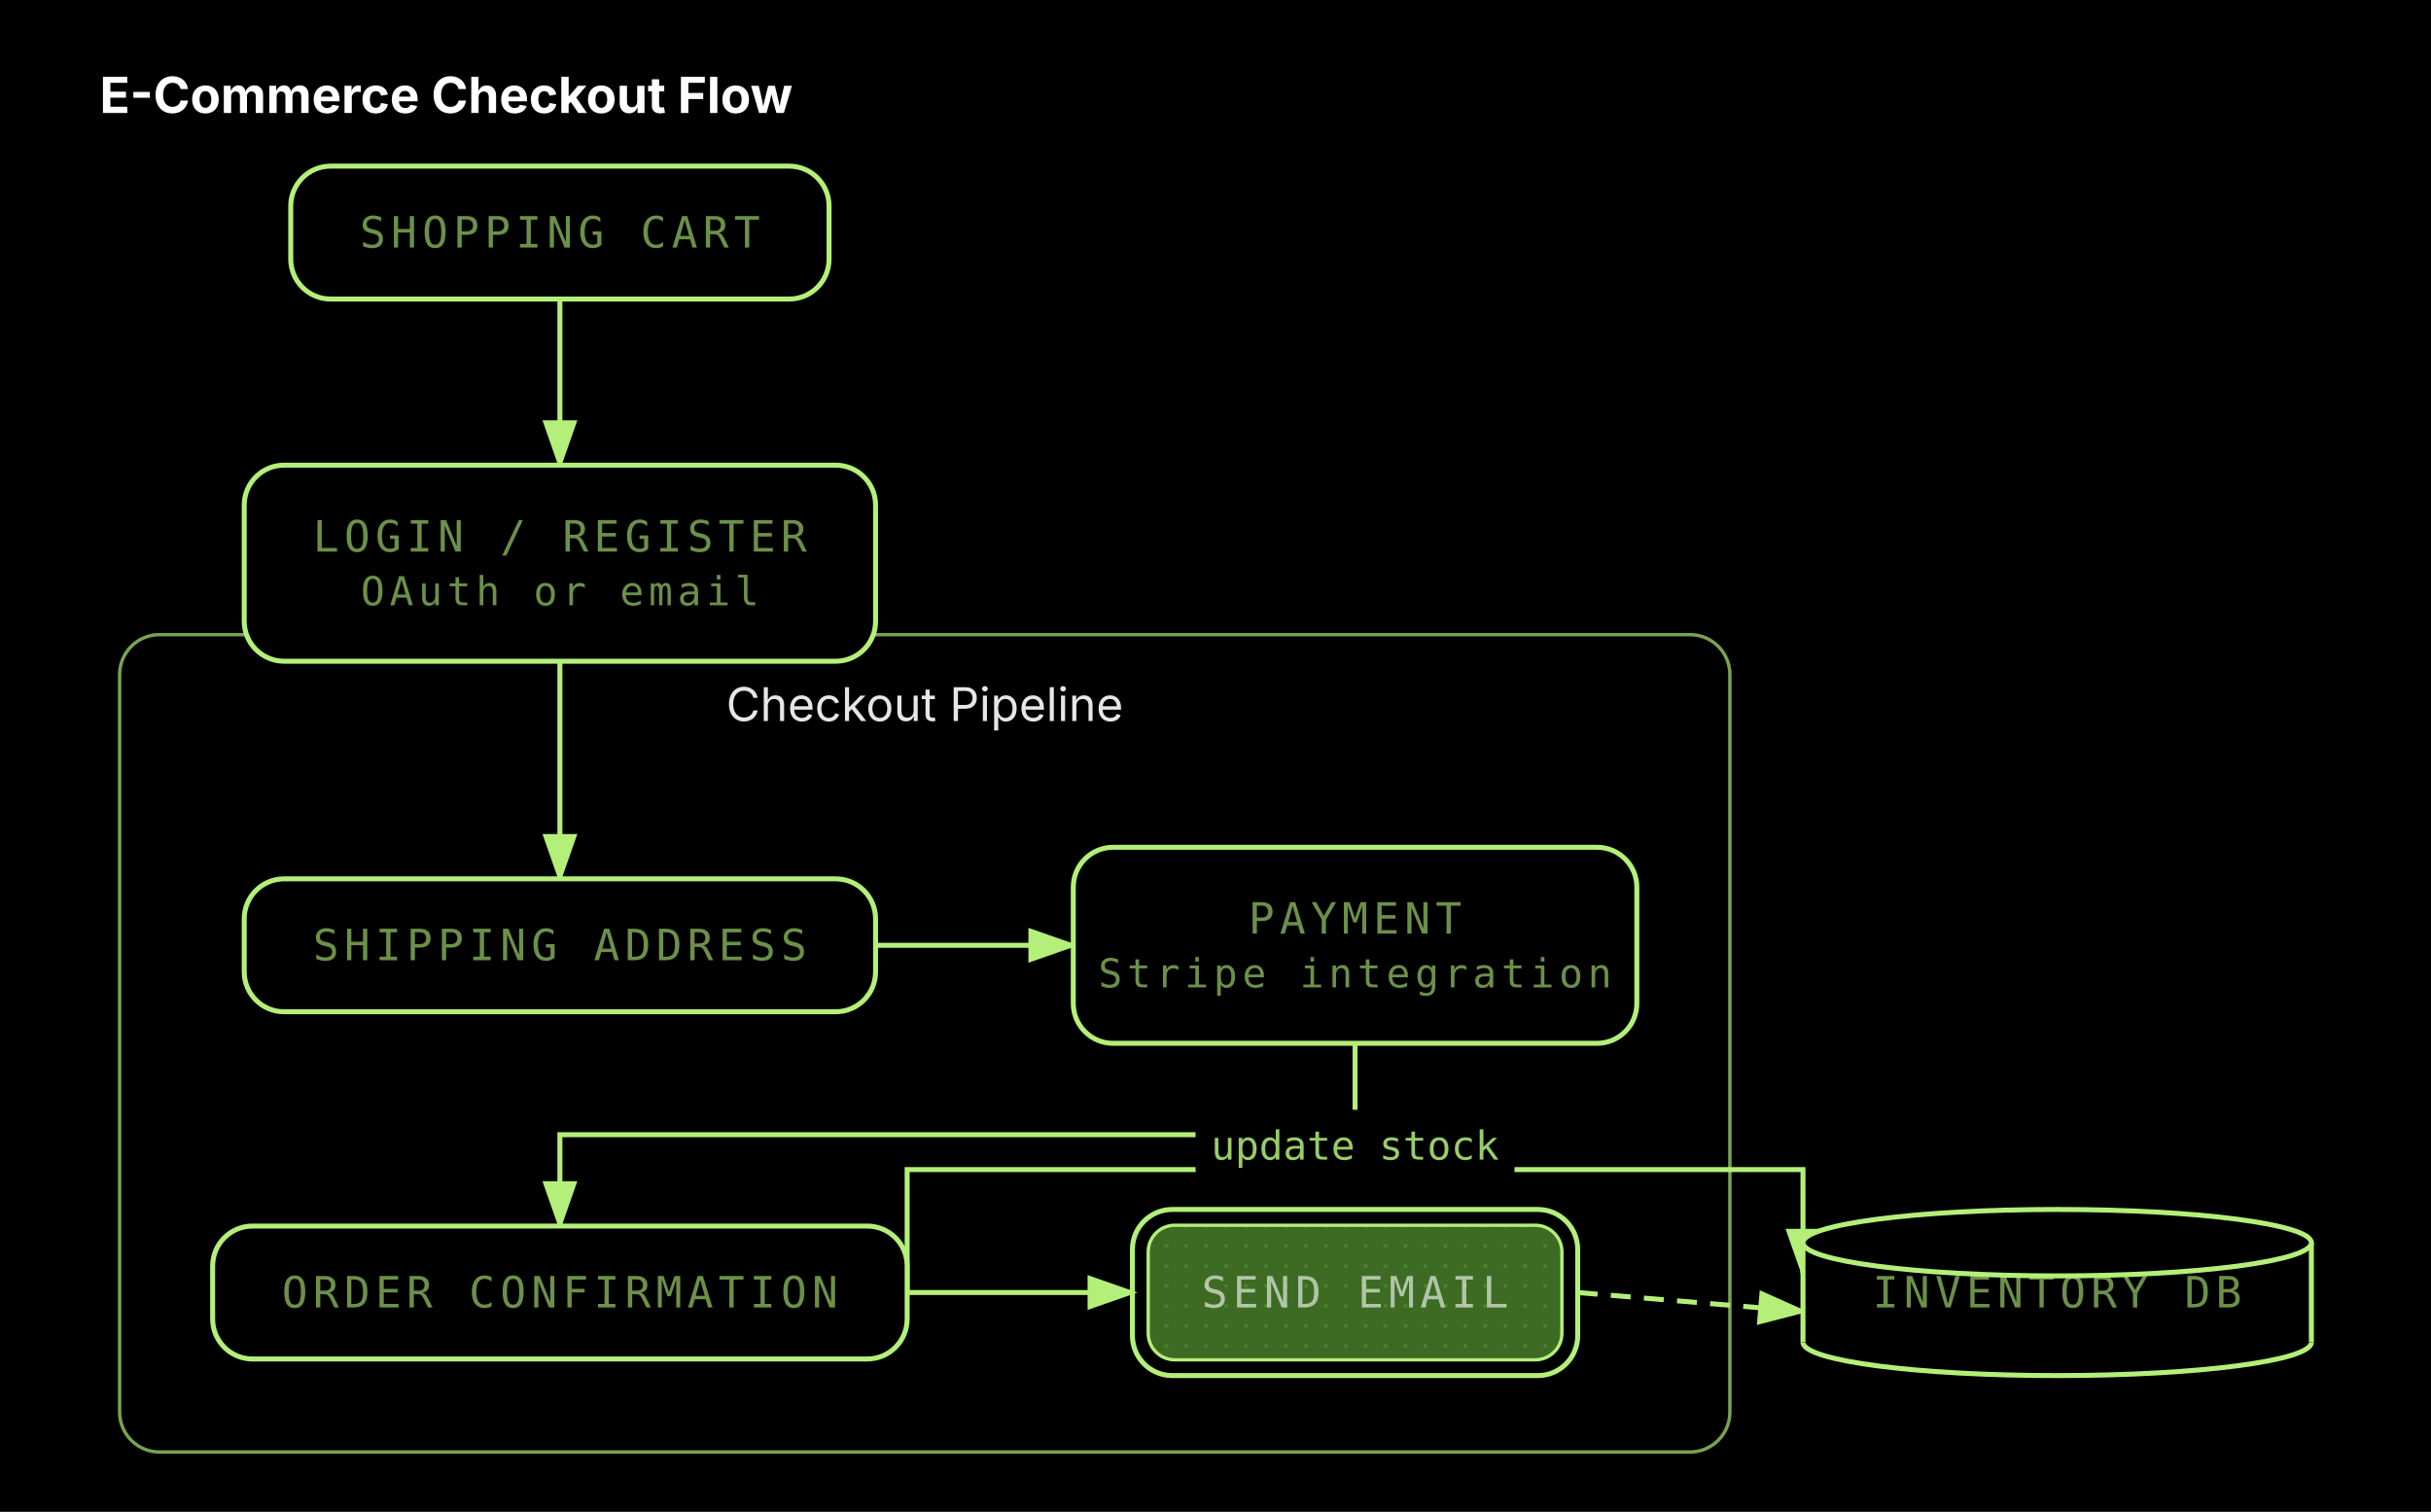
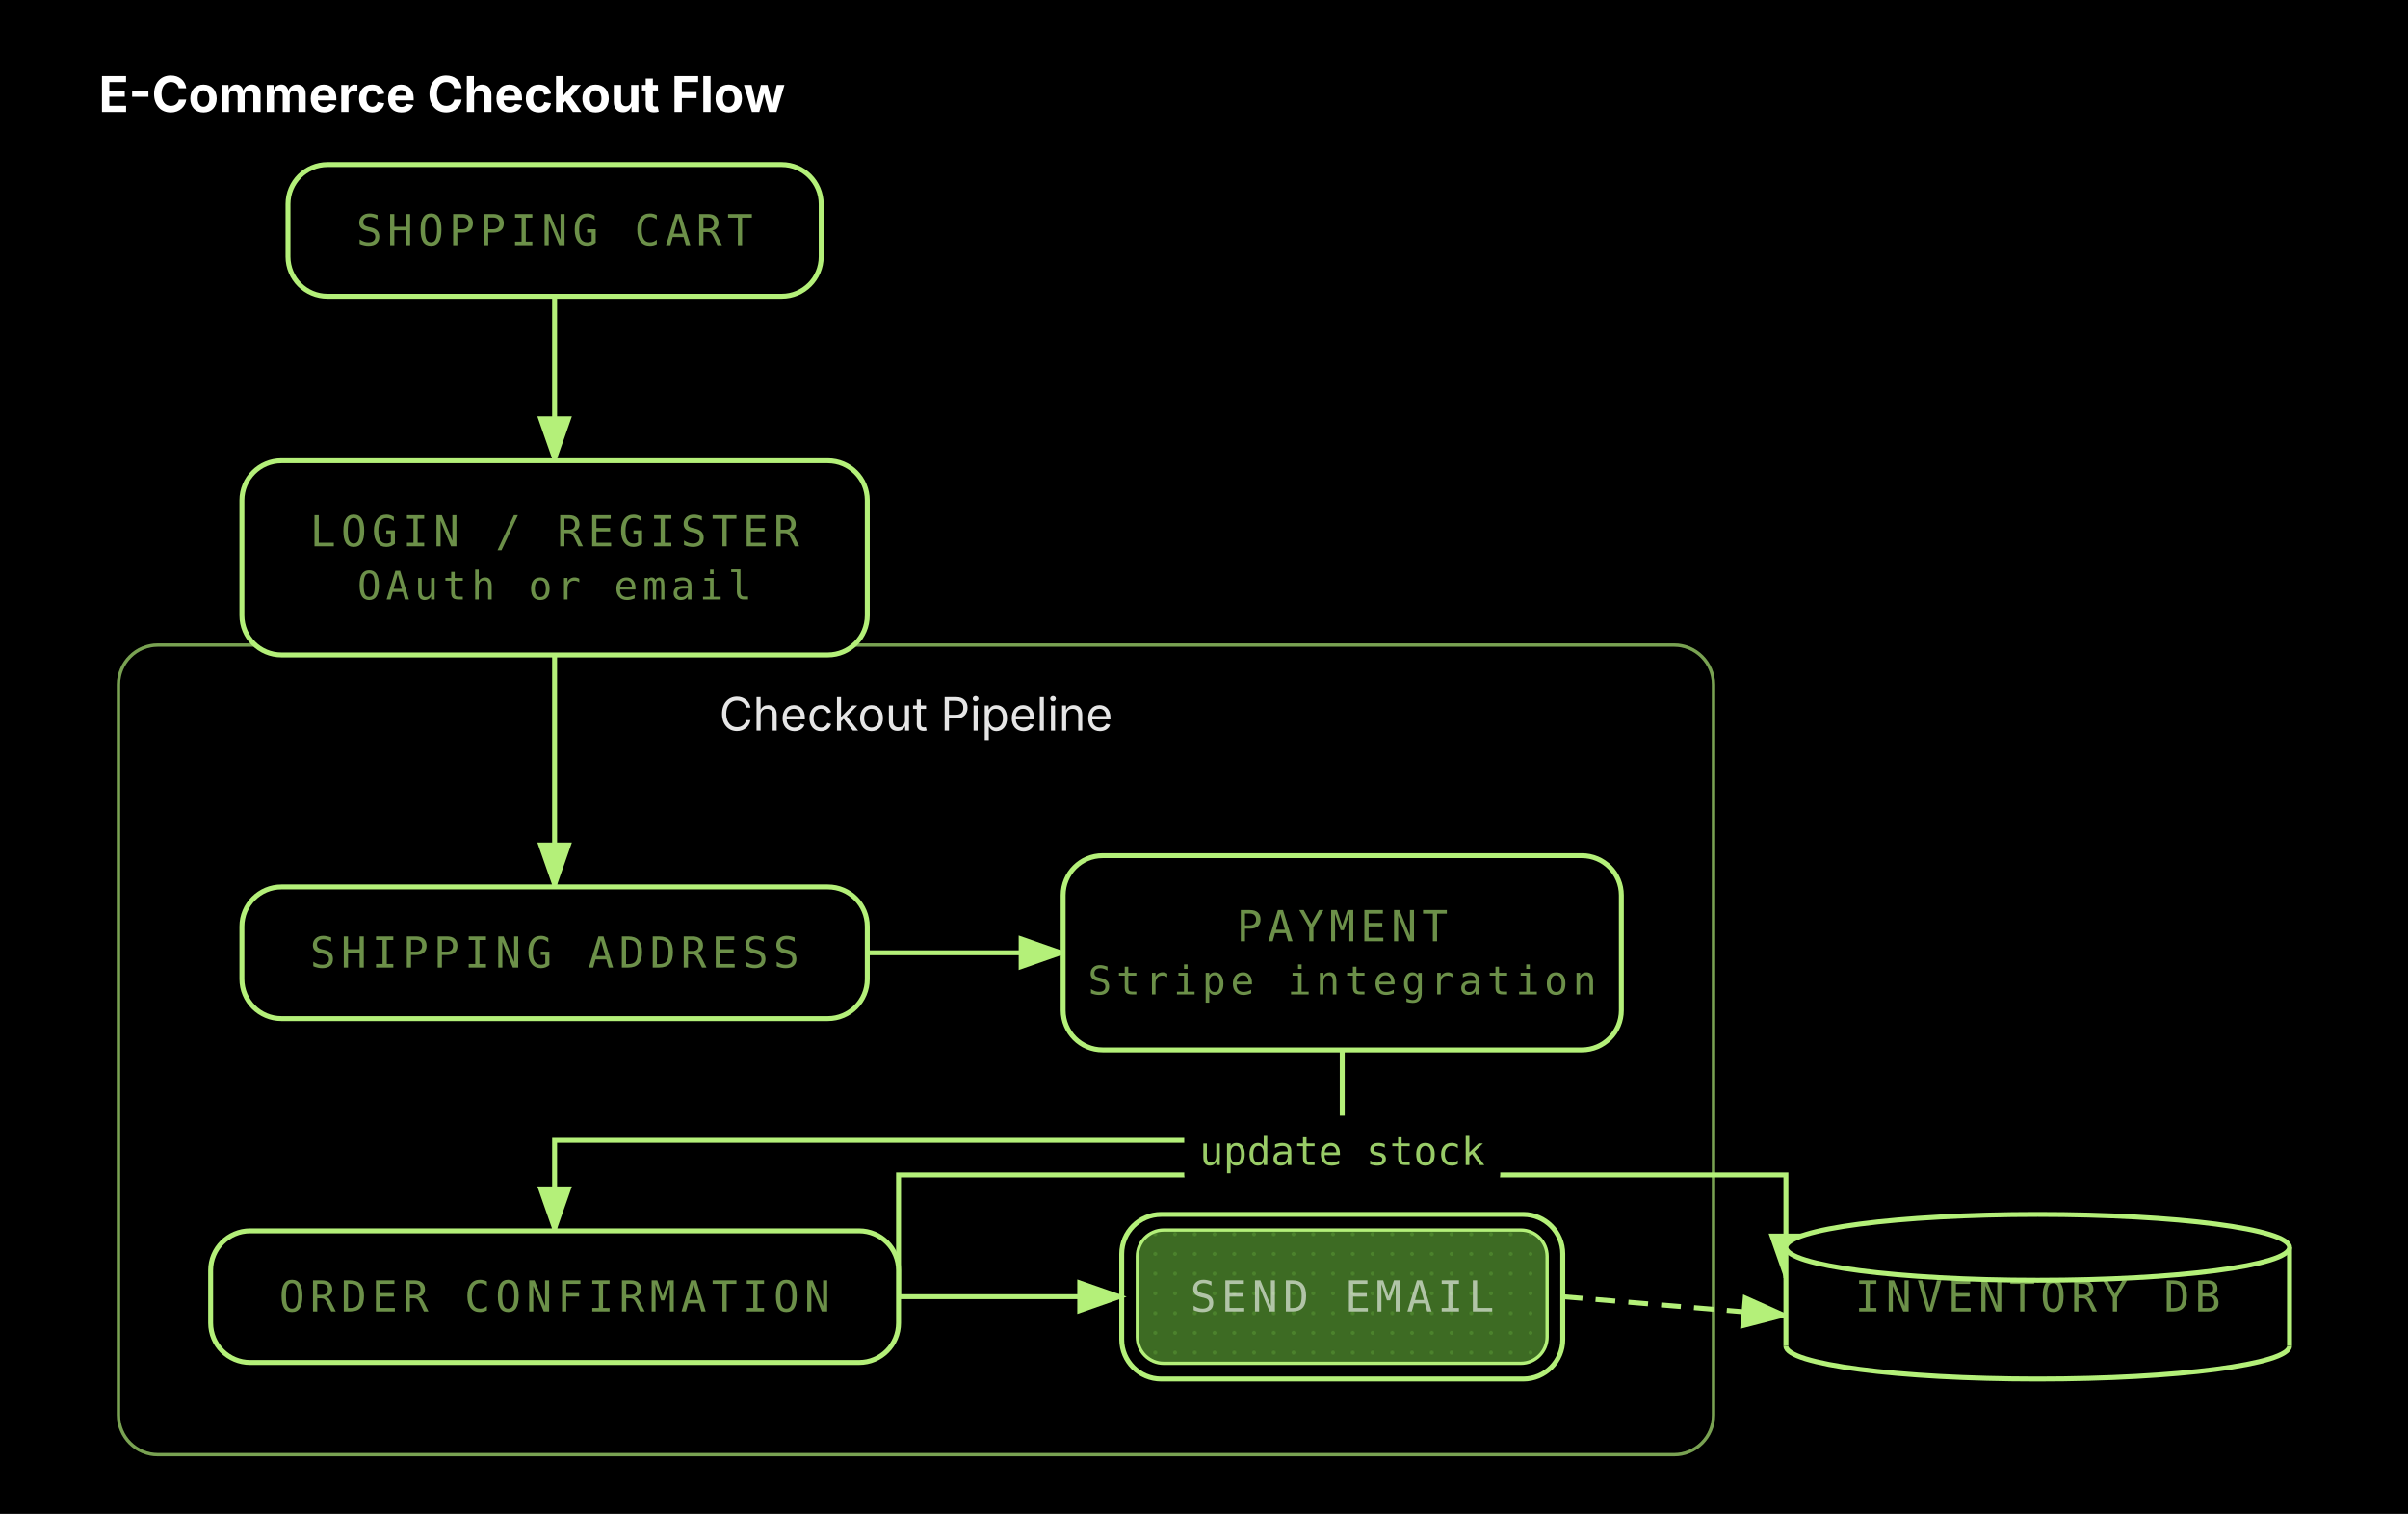
- <svg xmlns="http://www.w3.org/2000/svg" viewBox="0 0 731.6 455" width="731.6" height="455">
+ <svg xmlns="http://www.w3.org/2000/svg" viewBox="0 0 731.6 460" width="731.6" height="460">
  <defs>
    <pattern id="dotgrid" width="8" height="8" patternUnits="userSpaceOnUse">
      <rect width="8" height="8" fill="#000000" />
      <circle cx="4" cy="4" r="0.8" fill="#b4f079" opacity="0.7" />
    </pattern>
    <pattern id="crosshatch" width="8" height="8" patternUnits="userSpaceOnUse">
      <rect width="8" height="8" fill="#000000" />
      <path d="M0 8L8 0M-1 1L1 -1M7 9L9 7" stroke="#b4f079" stroke-width="0.8" opacity="0.2" />
    </pattern>
    <pattern id="hero" width="6" height="6" patternUnits="userSpaceOnUse">
      <rect width="6" height="6" fill="#3d6b23" />
      <circle cx="3" cy="3" r="0.6" fill="#5a9a35" opacity="0.5" />
    </pattern>
    <marker id="arrowhead" markerWidth="10" markerHeight="7" refX="9" refY="3.5" orient="auto" markerUnits="strokeWidth">
      <polygon points="0 0, 10 3.5, 0 7" fill="#b4f079" />
    </marker>
    <marker id="arrowhead-reverse" markerWidth="10" markerHeight="7" refX="1" refY="3.5" orient="auto" markerUnits="strokeWidth">
      <polygon points="10 0, 0 3.5, 10 7" fill="#b4f079" />
    </marker>
  </defs>
  <rect width="100%" height="100%" fill="#000000" />
  <g class="diagram">
    <text x="30" y="34" font-family="'Inter', 'Helvetica Neue', Arial, sans-serif" font-size="15" fill="#ffffff" font-weight="700">E-Commerce Checkout Flow</text>
-     <rect x="36" y="191" width="484.6" height="246" rx="12" fill="transparent" stroke="#b4f079" stroke-width="1" opacity="0.35" />
-     <rect x="36" y="191" width="484.6" height="246" rx="12" fill="none" stroke="#b4f079" stroke-width="1" opacity="0.5" />
+     <rect x="36" y="196" width="484.6" height="246" rx="12" fill="transparent" stroke="#b4f079" stroke-width="1" opacity="0.35" />
+     <rect x="36" y="196" width="484.6" height="246" rx="12" fill="none" stroke="#b4f079" stroke-width="1" opacity="0.5" />
    <line x1="168.5" y1="90" x2="168.5" y2="140" stroke="#b4f079" stroke-width="1.5" marker-end="url(#arrowhead)" />
-     <line x1="168.5" y1="199" x2="168.5" y2="264.5" stroke="#b4f079" stroke-width="1.5" marker-end="url(#arrowhead)" />
-     <line x1="263.5" y1="284.5" x2="323" y2="284.5" stroke="#b4f079" stroke-width="1.5" marker-end="url(#arrowhead)" />
-     <polyline points="407.8,314 407.8,341.5 168.5,341.5 168.5,369" fill="none" stroke="#b4f079" stroke-width="1.5" marker-end="url(#arrowhead)" />
-     <line x1="273" y1="389" x2="340.8" y2="389" stroke="#b4f079" stroke-width="1.5" marker-end="url(#arrowhead)" />
-     <polyline points="273,389 273,352 542.6,352 542.6,383.333" fill="none" stroke="#b4f079" stroke-width="1.5" marker-end="url(#arrowhead)" />
-     <line x1="474.8" y1="389" x2="542.6" y2="394.667" stroke="#b4f079" stroke-width="1.5" stroke-dasharray="6 4" marker-end="url(#arrowhead)" />
-     <rect x="359.8" y="334" width="96" height="22" rx="4" fill="#000000" />
-     <rect x="204.55" y="204" width="147.5" height="24" fill="#000000" rx="3" />
-     <text x="278.3" y="217" font-family="'Inter', 'Helvetica Neue', Arial, sans-serif" font-size="14" fill="#ffffff" opacity="0.9" text-anchor="middle">Checkout Pipeline</text>
+     <line x1="168.5" y1="199" x2="168.5" y2="269.5" stroke="#b4f079" stroke-width="1.5" marker-end="url(#arrowhead)" />
+     <line x1="263.5" y1="289.5" x2="323" y2="289.5" stroke="#b4f079" stroke-width="1.5" marker-end="url(#arrowhead)" />
+     <polyline points="407.8,319 407.8,346.5 168.5,346.5 168.5,374" fill="none" stroke="#b4f079" stroke-width="1.5" marker-end="url(#arrowhead)" />
+     <line x1="273" y1="394" x2="340.8" y2="394" stroke="#b4f079" stroke-width="1.5" marker-end="url(#arrowhead)" />
+     <polyline points="273,394 273,357 542.6,357 542.6,388.333" fill="none" stroke="#b4f079" stroke-width="1.5" marker-end="url(#arrowhead)" />
+     <line x1="474.8" y1="394" x2="542.6" y2="399.667" stroke="#b4f079" stroke-width="1.5" stroke-dasharray="6 4" marker-end="url(#arrowhead)" />
+     <rect x="359.8" y="339" width="96" height="22" rx="4" fill="#000000" />
+     <rect x="204.55" y="209" width="147.5" height="24" fill="#000000" rx="3" />
+     <text x="278.3" y="222" font-family="'Inter', 'Helvetica Neue', Arial, sans-serif" font-size="14" fill="#ffffff" opacity="0.9" text-anchor="middle">Checkout Pipeline</text>
    <rect x="87.5" y="50" width="162" height="40" rx="12" fill="#000000" stroke="#b4f079" stroke-width="1.5" />
    <text x="168.5" y="70" font-family="'JetBrains Mono', 'Fira Code', 'SF Mono', 'Cascadia Code', monospace" font-size="13" fill="#b4f079" opacity="0.6" text-anchor="middle" dominant-baseline="central" letter-spacing="0.12em">SHOPPING CART</text>
    <rect x="73.5" y="140" width="190" height="59" rx="12" fill="#000000" stroke="#b4f079" stroke-width="1.5" />
    <text x="168.5" y="161.5" font-family="'JetBrains Mono', 'Fira Code', 'SF Mono', 'Cascadia Code', monospace" font-size="13" fill="#b4f079" opacity="0.6" text-anchor="middle" dominant-baseline="central" letter-spacing="0.12em">LOGIN / REGISTER</text>
    <text x="168.5" y="178" font-family="'JetBrains Mono', 'Fira Code', 'SF Mono', 'Cascadia Code', monospace" font-size="12" fill="#b4f079" opacity="0.6" text-anchor="middle" dominant-baseline="central" letter-spacing="0.12em">OAuth or email</text>
-     <rect x="73.5" y="264.5" width="190" height="40" rx="12" fill="#000000" stroke="#b4f079" stroke-width="1.5" />
-     <text x="168.5" y="284.5" font-family="'JetBrains Mono', 'Fira Code', 'SF Mono', 'Cascadia Code', monospace" font-size="13" fill="#b4f079" opacity="0.6" text-anchor="middle" dominant-baseline="central" letter-spacing="0.12em">SHIPPING ADDRESS</text>
-     <rect x="323" y="255" width="169.6" height="59" rx="12" fill="#000000" stroke="#b4f079" stroke-width="1.5" />
-     <text x="407.8" y="276.5" font-family="'JetBrains Mono', 'Fira Code', 'SF Mono', 'Cascadia Code', monospace" font-size="13" fill="#b4f079" opacity="0.6" text-anchor="middle" dominant-baseline="central" letter-spacing="0.12em">PAYMENT</text>
-     <text x="407.8" y="293" font-family="'JetBrains Mono', 'Fira Code', 'SF Mono', 'Cascadia Code', monospace" font-size="12" fill="#b4f079" opacity="0.6" text-anchor="middle" dominant-baseline="central" letter-spacing="0.12em">Stripe integration</text>
-     <rect x="64" y="369" width="209" height="40" rx="12" fill="#000000" stroke="#b4f079" stroke-width="1.5" />
-     <text x="168.5" y="389" font-family="'JetBrains Mono', 'Fira Code', 'SF Mono', 'Cascadia Code', monospace" font-size="13" fill="#b4f079" opacity="0.6" text-anchor="middle" dominant-baseline="central" letter-spacing="0.12em">ORDER CONFIRMATION</text>
-     <rect x="340.8" y="364" width="134" height="50" rx="12" fill="none" stroke="#b4f079" stroke-width="1.5" />
-     <rect x="345.55" y="368.75" width="124.5" height="40.5" rx="8" fill="url(#hero)" stroke="#b4f079" stroke-width="1" />
-     <text x="407.8" y="389" font-family="'JetBrains Mono', 'Fira Code', 'SF Mono', 'Cascadia Code', monospace" font-size="13" fill="#ffffff" opacity="0.6" text-anchor="middle" dominant-baseline="central" letter-spacing="0.12em">SEND EMAIL</text>
-     <rect x="542.6" y="374" width="153" height="30" fill="#000000" stroke="none" />
-     <line x1="542.6" y1="374" x2="542.6" y2="404" stroke="#b4f079" stroke-width="1.5" />
-     <line x1="695.6" y1="374" x2="695.6" y2="404" stroke="#b4f079" stroke-width="1.5" />
-     <ellipse cx="619.1" cy="374" rx="76.5" ry="10" fill="#000000" stroke="#b4f079" stroke-width="1.5" />
-     <path d="M542.6,404 A76.5,10 0 0,0 695.6,404" fill="#000000" stroke="#b4f079" stroke-width="1.5" />
-     <text x="619.1" y="389" font-family="'JetBrains Mono', 'Fira Code', 'SF Mono', 'Cascadia Code', monospace" font-size="13" fill="#b4f079" opacity="0.6" text-anchor="middle" dominant-baseline="central" letter-spacing="0.12em">INVENTORY DB</text>
-     <text x="407.8" y="349" font-family="'JetBrains Mono', 'Fira Code', 'SF Mono', 'Cascadia Code', monospace" font-size="12" fill="#b4f079" opacity="0.85" text-anchor="middle">update stock</text>
+     <rect x="73.5" y="269.5" width="190" height="40" rx="12" fill="#000000" stroke="#b4f079" stroke-width="1.5" />
+     <text x="168.5" y="289.5" font-family="'JetBrains Mono', 'Fira Code', 'SF Mono', 'Cascadia Code', monospace" font-size="13" fill="#b4f079" opacity="0.6" text-anchor="middle" dominant-baseline="central" letter-spacing="0.12em">SHIPPING ADDRESS</text>
+     <rect x="323" y="260" width="169.6" height="59" rx="12" fill="#000000" stroke="#b4f079" stroke-width="1.5" />
+     <text x="407.8" y="281.5" font-family="'JetBrains Mono', 'Fira Code', 'SF Mono', 'Cascadia Code', monospace" font-size="13" fill="#b4f079" opacity="0.6" text-anchor="middle" dominant-baseline="central" letter-spacing="0.12em">PAYMENT</text>
+     <text x="407.8" y="298" font-family="'JetBrains Mono', 'Fira Code', 'SF Mono', 'Cascadia Code', monospace" font-size="12" fill="#b4f079" opacity="0.6" text-anchor="middle" dominant-baseline="central" letter-spacing="0.12em">Stripe integration</text>
+     <rect x="64" y="374" width="209" height="40" rx="12" fill="#000000" stroke="#b4f079" stroke-width="1.5" />
+     <text x="168.5" y="394" font-family="'JetBrains Mono', 'Fira Code', 'SF Mono', 'Cascadia Code', monospace" font-size="13" fill="#b4f079" opacity="0.6" text-anchor="middle" dominant-baseline="central" letter-spacing="0.12em">ORDER CONFIRMATION</text>
+     <rect x="340.8" y="369" width="134" height="50" rx="12" fill="none" stroke="#b4f079" stroke-width="1.5" />
+     <rect x="345.55" y="373.75" width="124.5" height="40.5" rx="8" fill="url(#hero)" stroke="#b4f079" stroke-width="1" />
+     <text x="407.8" y="394" font-family="'JetBrains Mono', 'Fira Code', 'SF Mono', 'Cascadia Code', monospace" font-size="13" fill="#ffffff" opacity="0.6" text-anchor="middle" dominant-baseline="central" letter-spacing="0.12em">SEND EMAIL</text>
+     <rect x="542.6" y="379" width="153" height="30" fill="#000000" stroke="none" />
+     <line x1="542.6" y1="379" x2="542.6" y2="409" stroke="#b4f079" stroke-width="1.5" />
+     <line x1="695.6" y1="379" x2="695.6" y2="409" stroke="#b4f079" stroke-width="1.5" />
+     <ellipse cx="619.1" cy="379" rx="76.5" ry="10" fill="#000000" stroke="#b4f079" stroke-width="1.5" />
+     <path d="M542.6,409 A76.5,10 0 0,0 695.6,409" fill="#000000" stroke="#b4f079" stroke-width="1.5" />
+     <text x="619.1" y="394" font-family="'JetBrains Mono', 'Fira Code', 'SF Mono', 'Cascadia Code', monospace" font-size="13" fill="#b4f079" opacity="0.6" text-anchor="middle" dominant-baseline="central" letter-spacing="0.12em">INVENTORY DB</text>
+     <text x="407.8" y="354" font-family="'JetBrains Mono', 'Fira Code', 'SF Mono', 'Cascadia Code', monospace" font-size="12" fill="#b4f079" opacity="0.85" text-anchor="middle">update stock</text>
  </g>
</svg>
